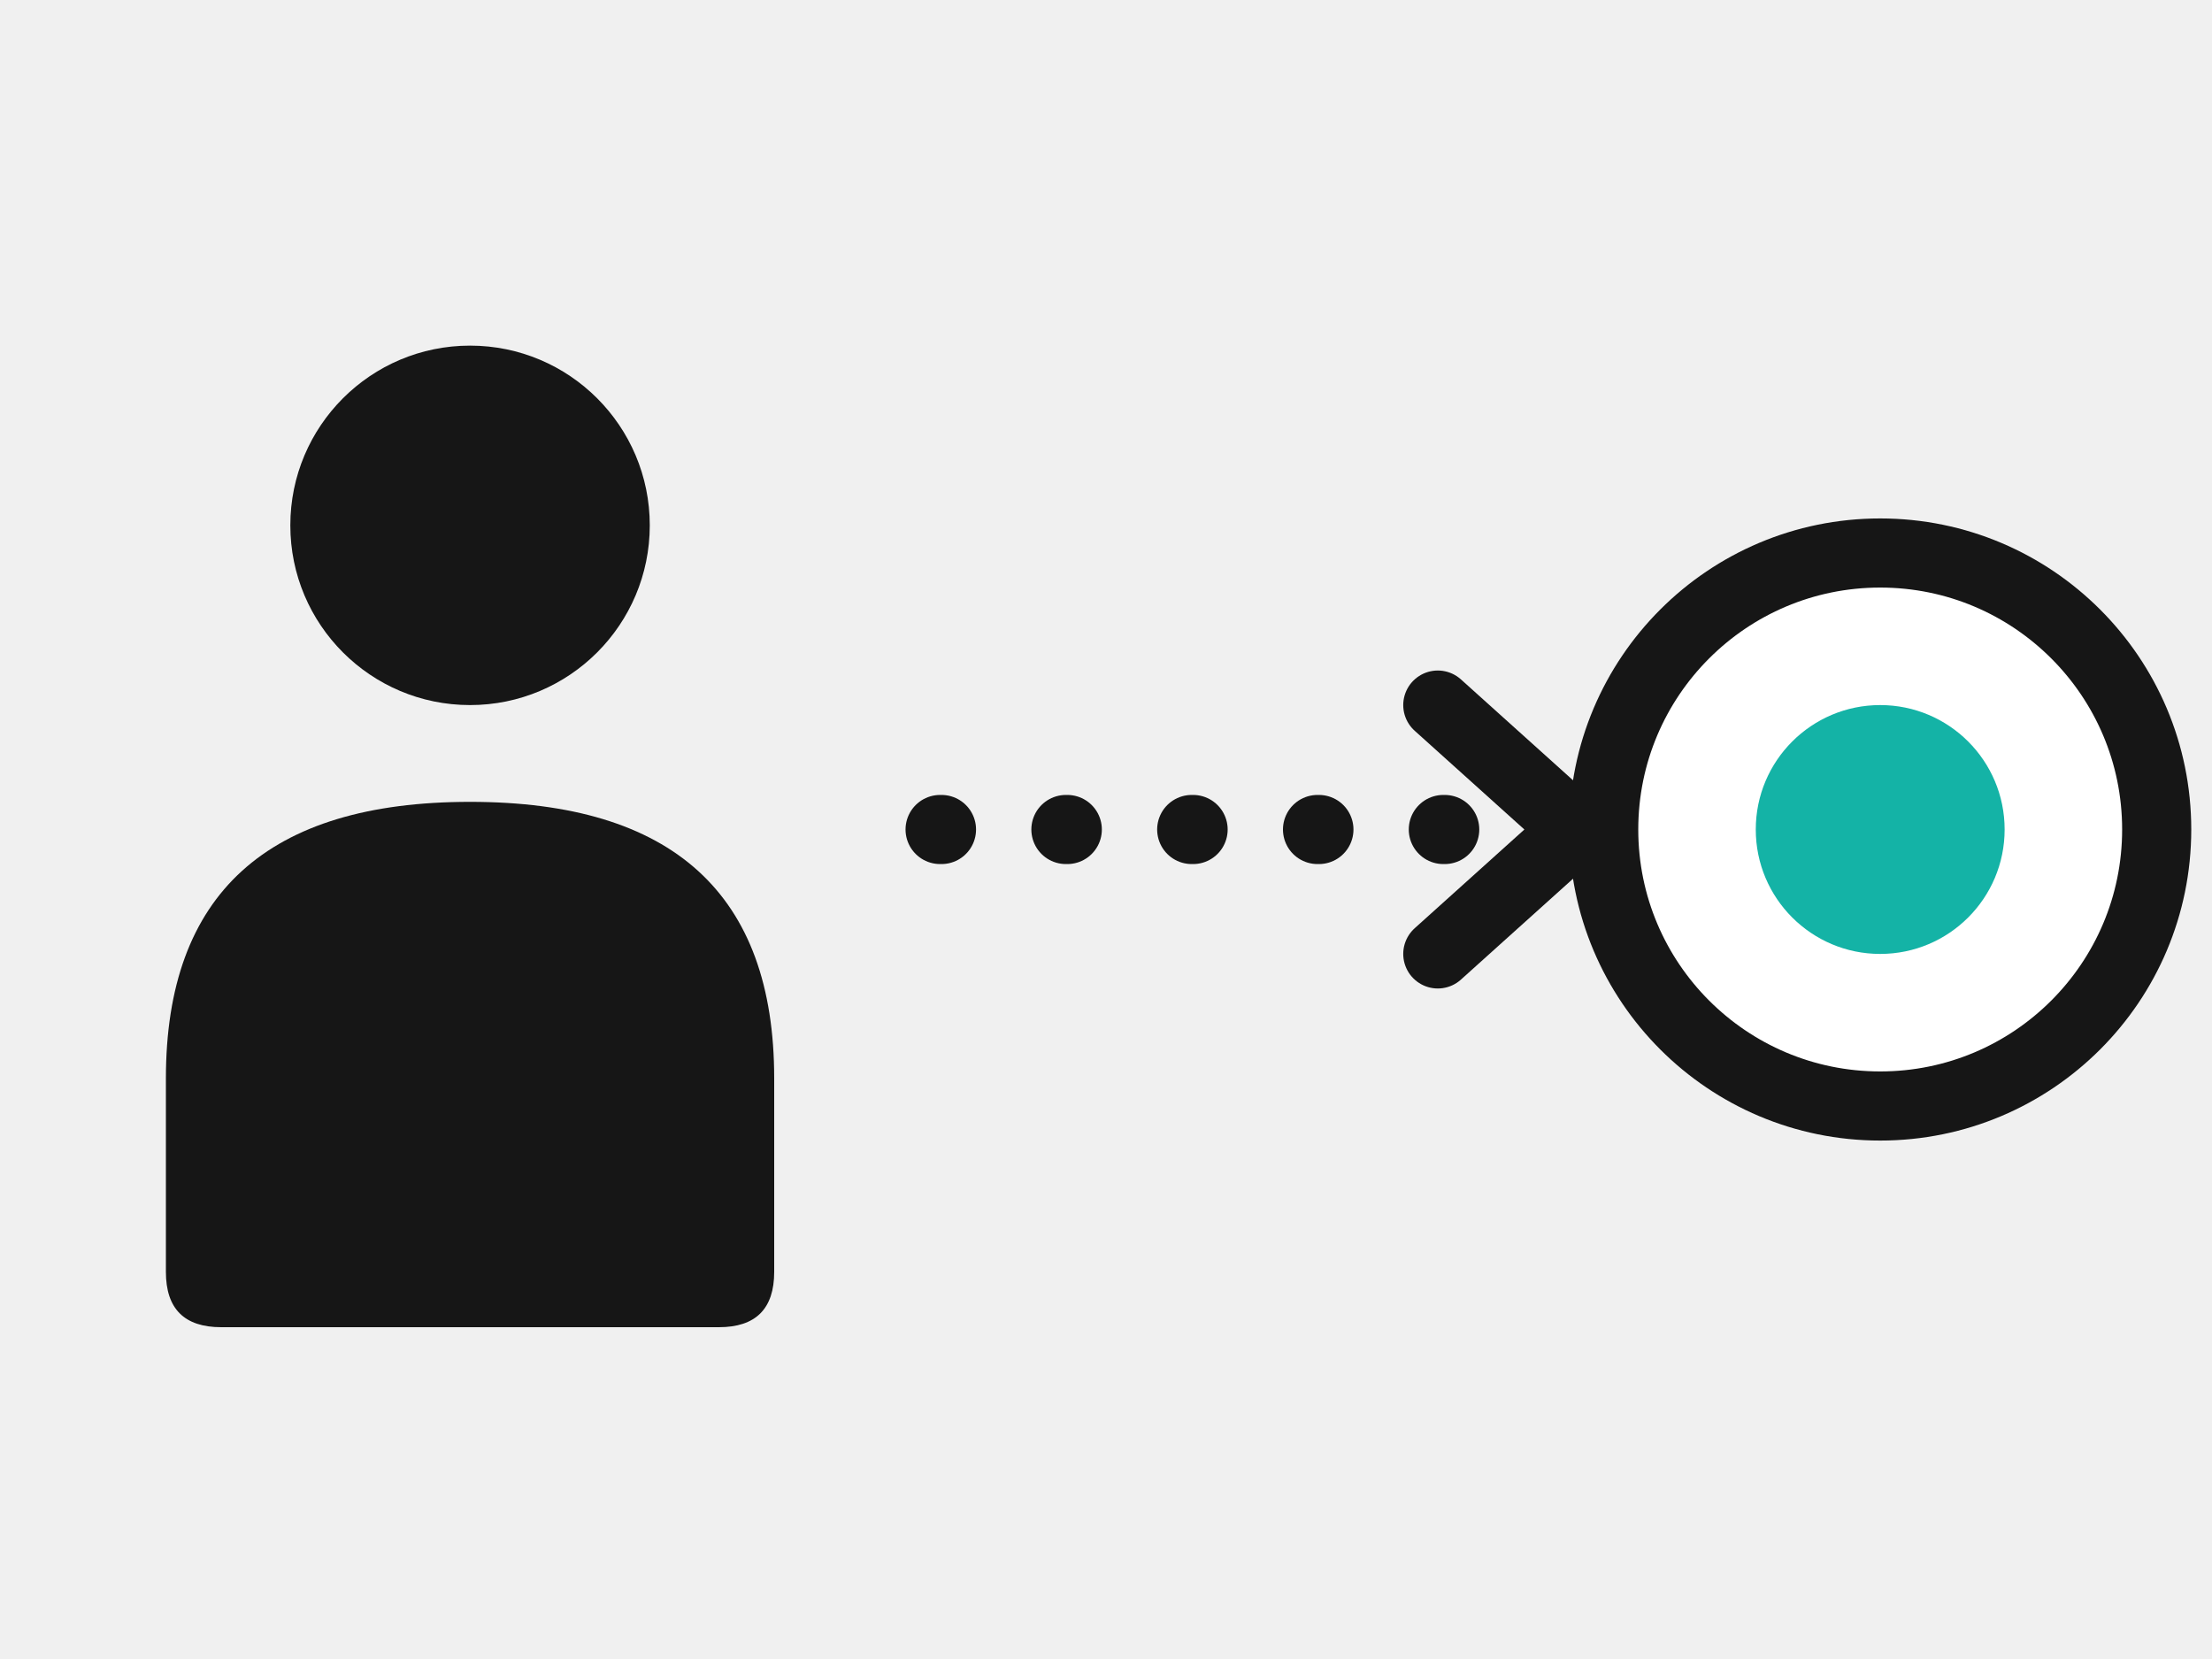
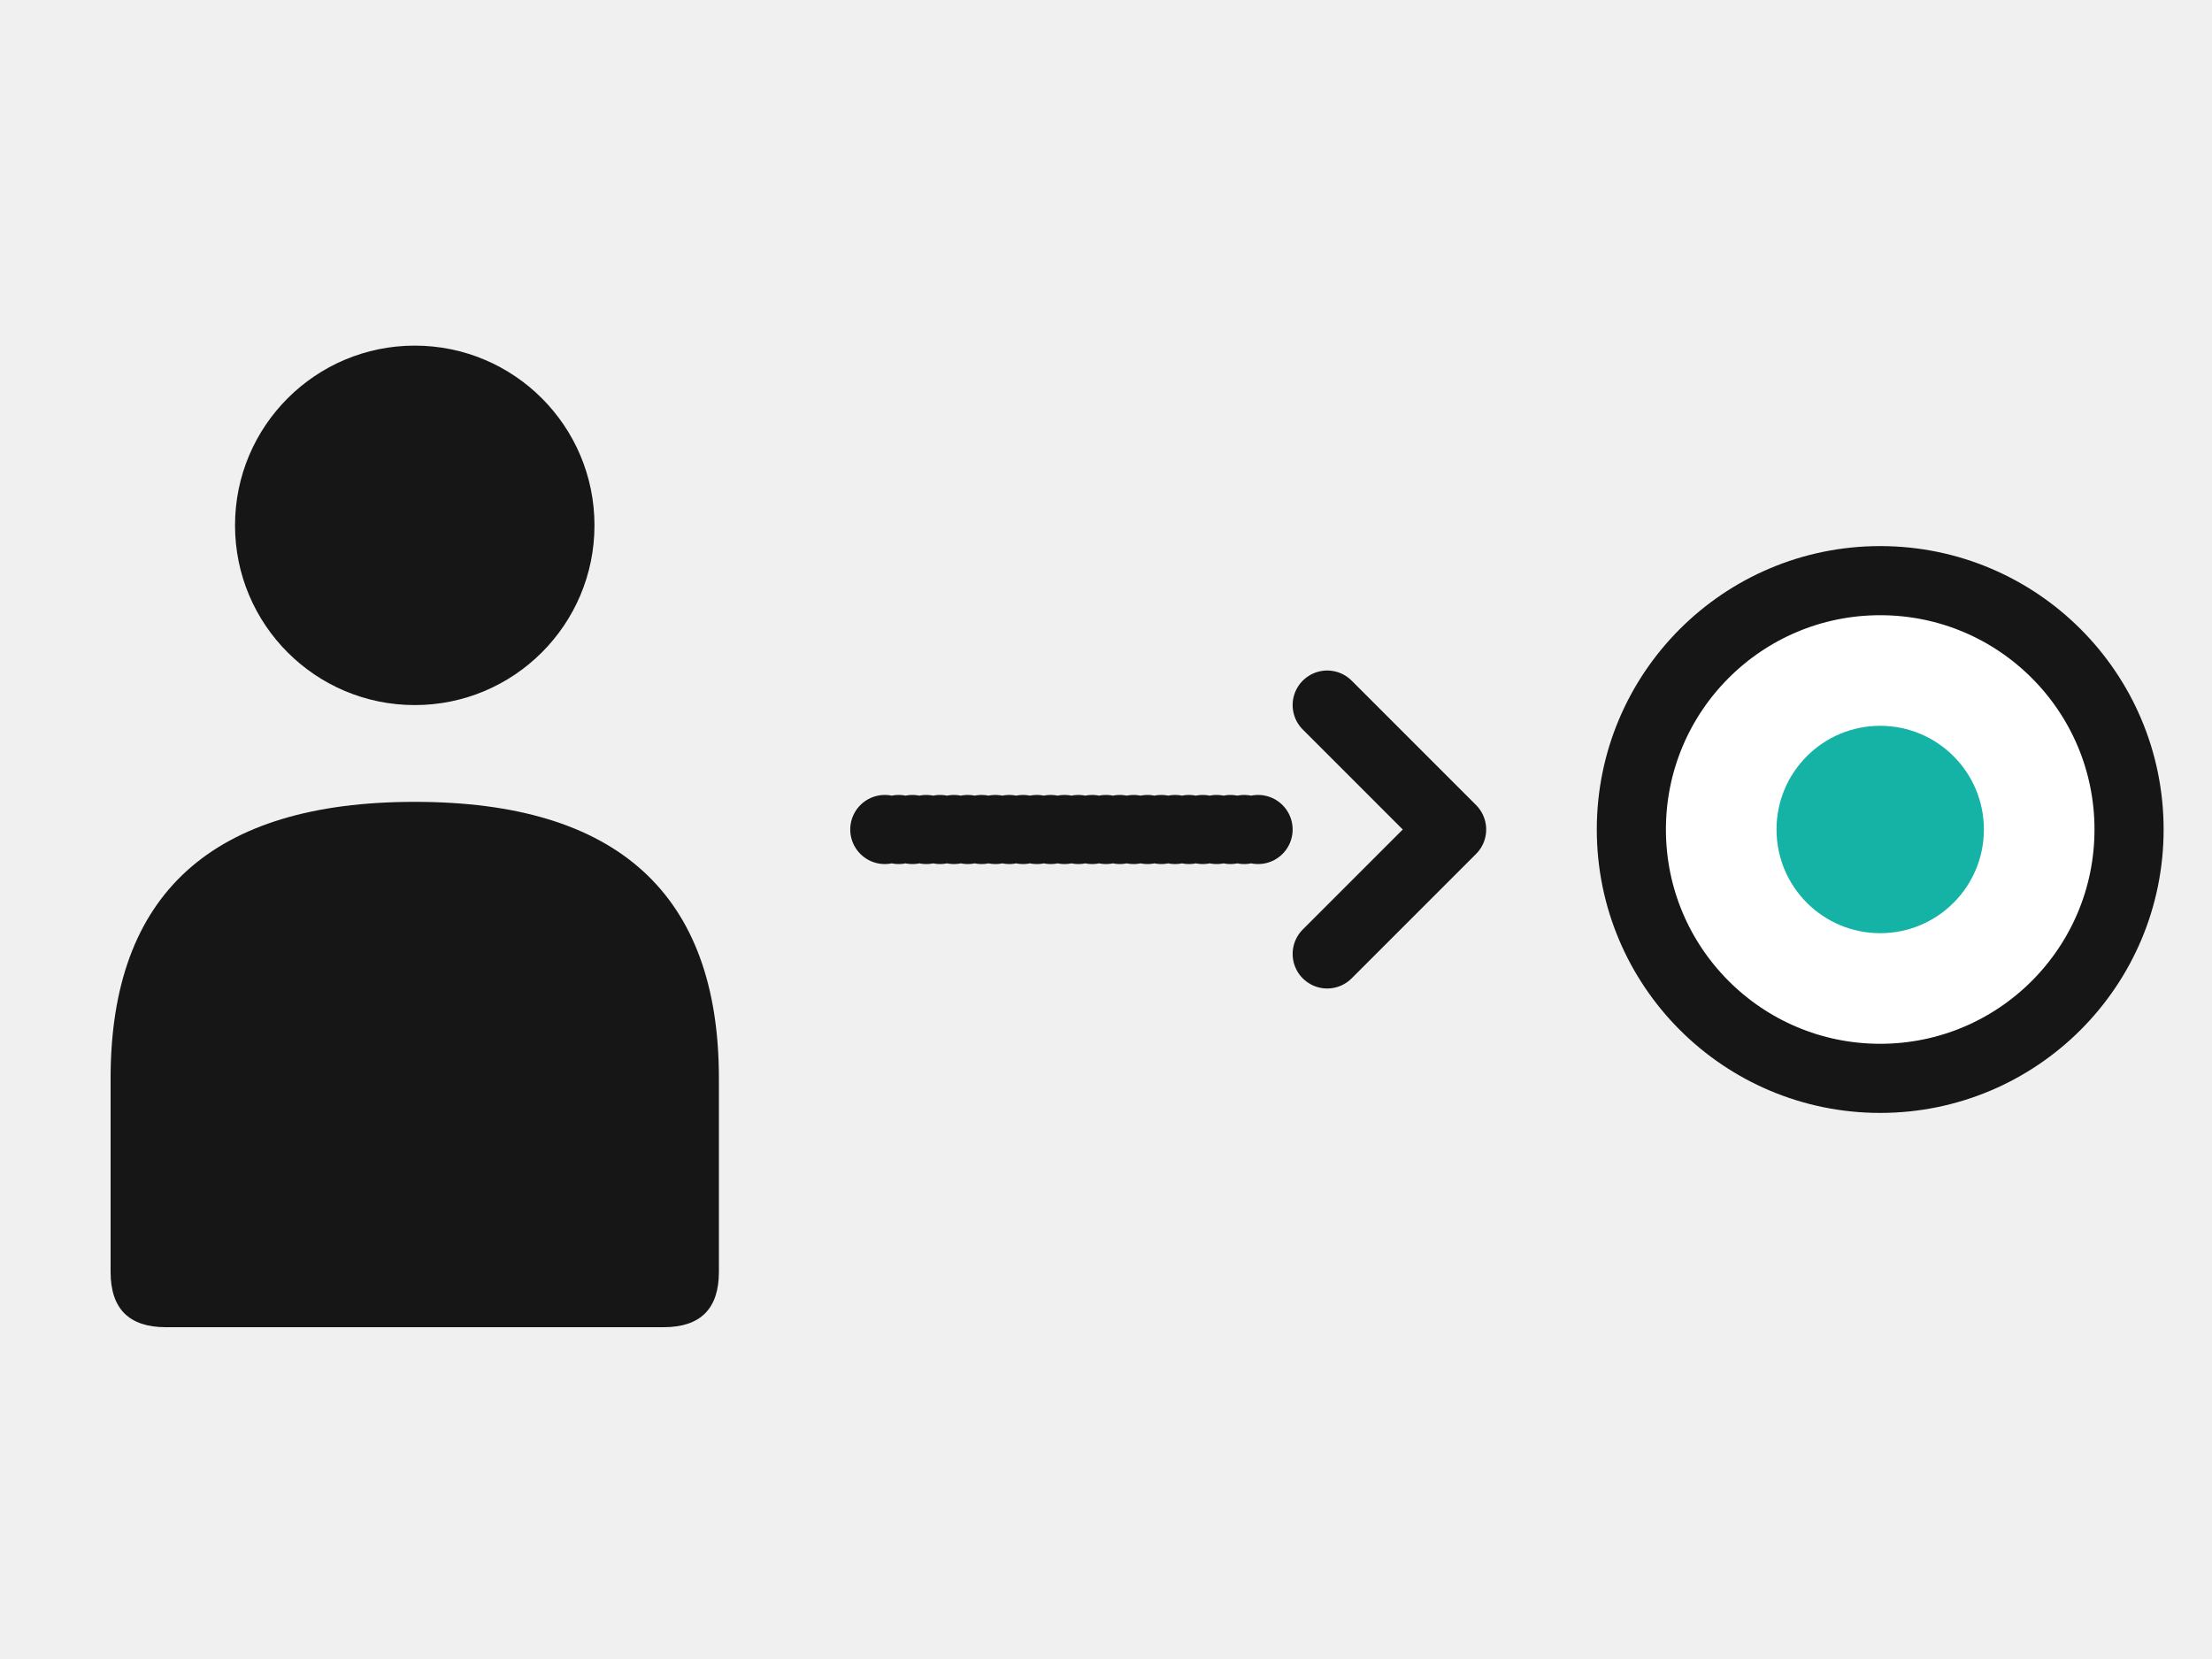
<svg xmlns="http://www.w3.org/2000/svg" viewBox="0 0 160 120" width="160" height="120" fill="none" stroke-linejoin="round" stroke-linecap="round">
-   <circle cx="34" cy="38" r="13" fill="#161616" />
-   <path d="M12 92 L12 78 Q12 58 34 58 Q56 58 56 78 L56 92 Q56 96 52 96 L16 96 Q12 96 12 92 Z" fill="#161616" />
-   <path d="M68 60 H106" stroke="#161616" stroke-width="5" stroke-dasharray="0.1 9" />
-   <path d="M104 51 L114 60 L104 69" stroke="#161616" stroke-width="5" />
-   <circle cx="136" cy="60" r="20" stroke="#161616" stroke-width="5" fill="#fff" />
-   <circle cx="136" cy="60" r="9" fill="#14b3a6" />
+   <circle cx="30" cy="38" r="13" fill="#161616" />
+   <path d="M8 92 L8 78 Q8 58 30 58 Q52 58 52 78 L52 92 Q52 96 48 96 L12 96 Q8 96 8 92 Z" fill="#161616" />
+   <path pathLength="3" d="M64 60 H91" stroke="#161616" stroke-width="5" stroke-dasharray="0 1" />
+   <path d="M96 51 L105 60 L96 69" stroke="#161616" stroke-width="5" />
+   <circle cx="136" cy="60" r="18" stroke="#161616" stroke-width="5" fill="#fff" />
+   <circle cx="136" cy="60" r="7.5" fill="#14b3a6" />
</svg>
